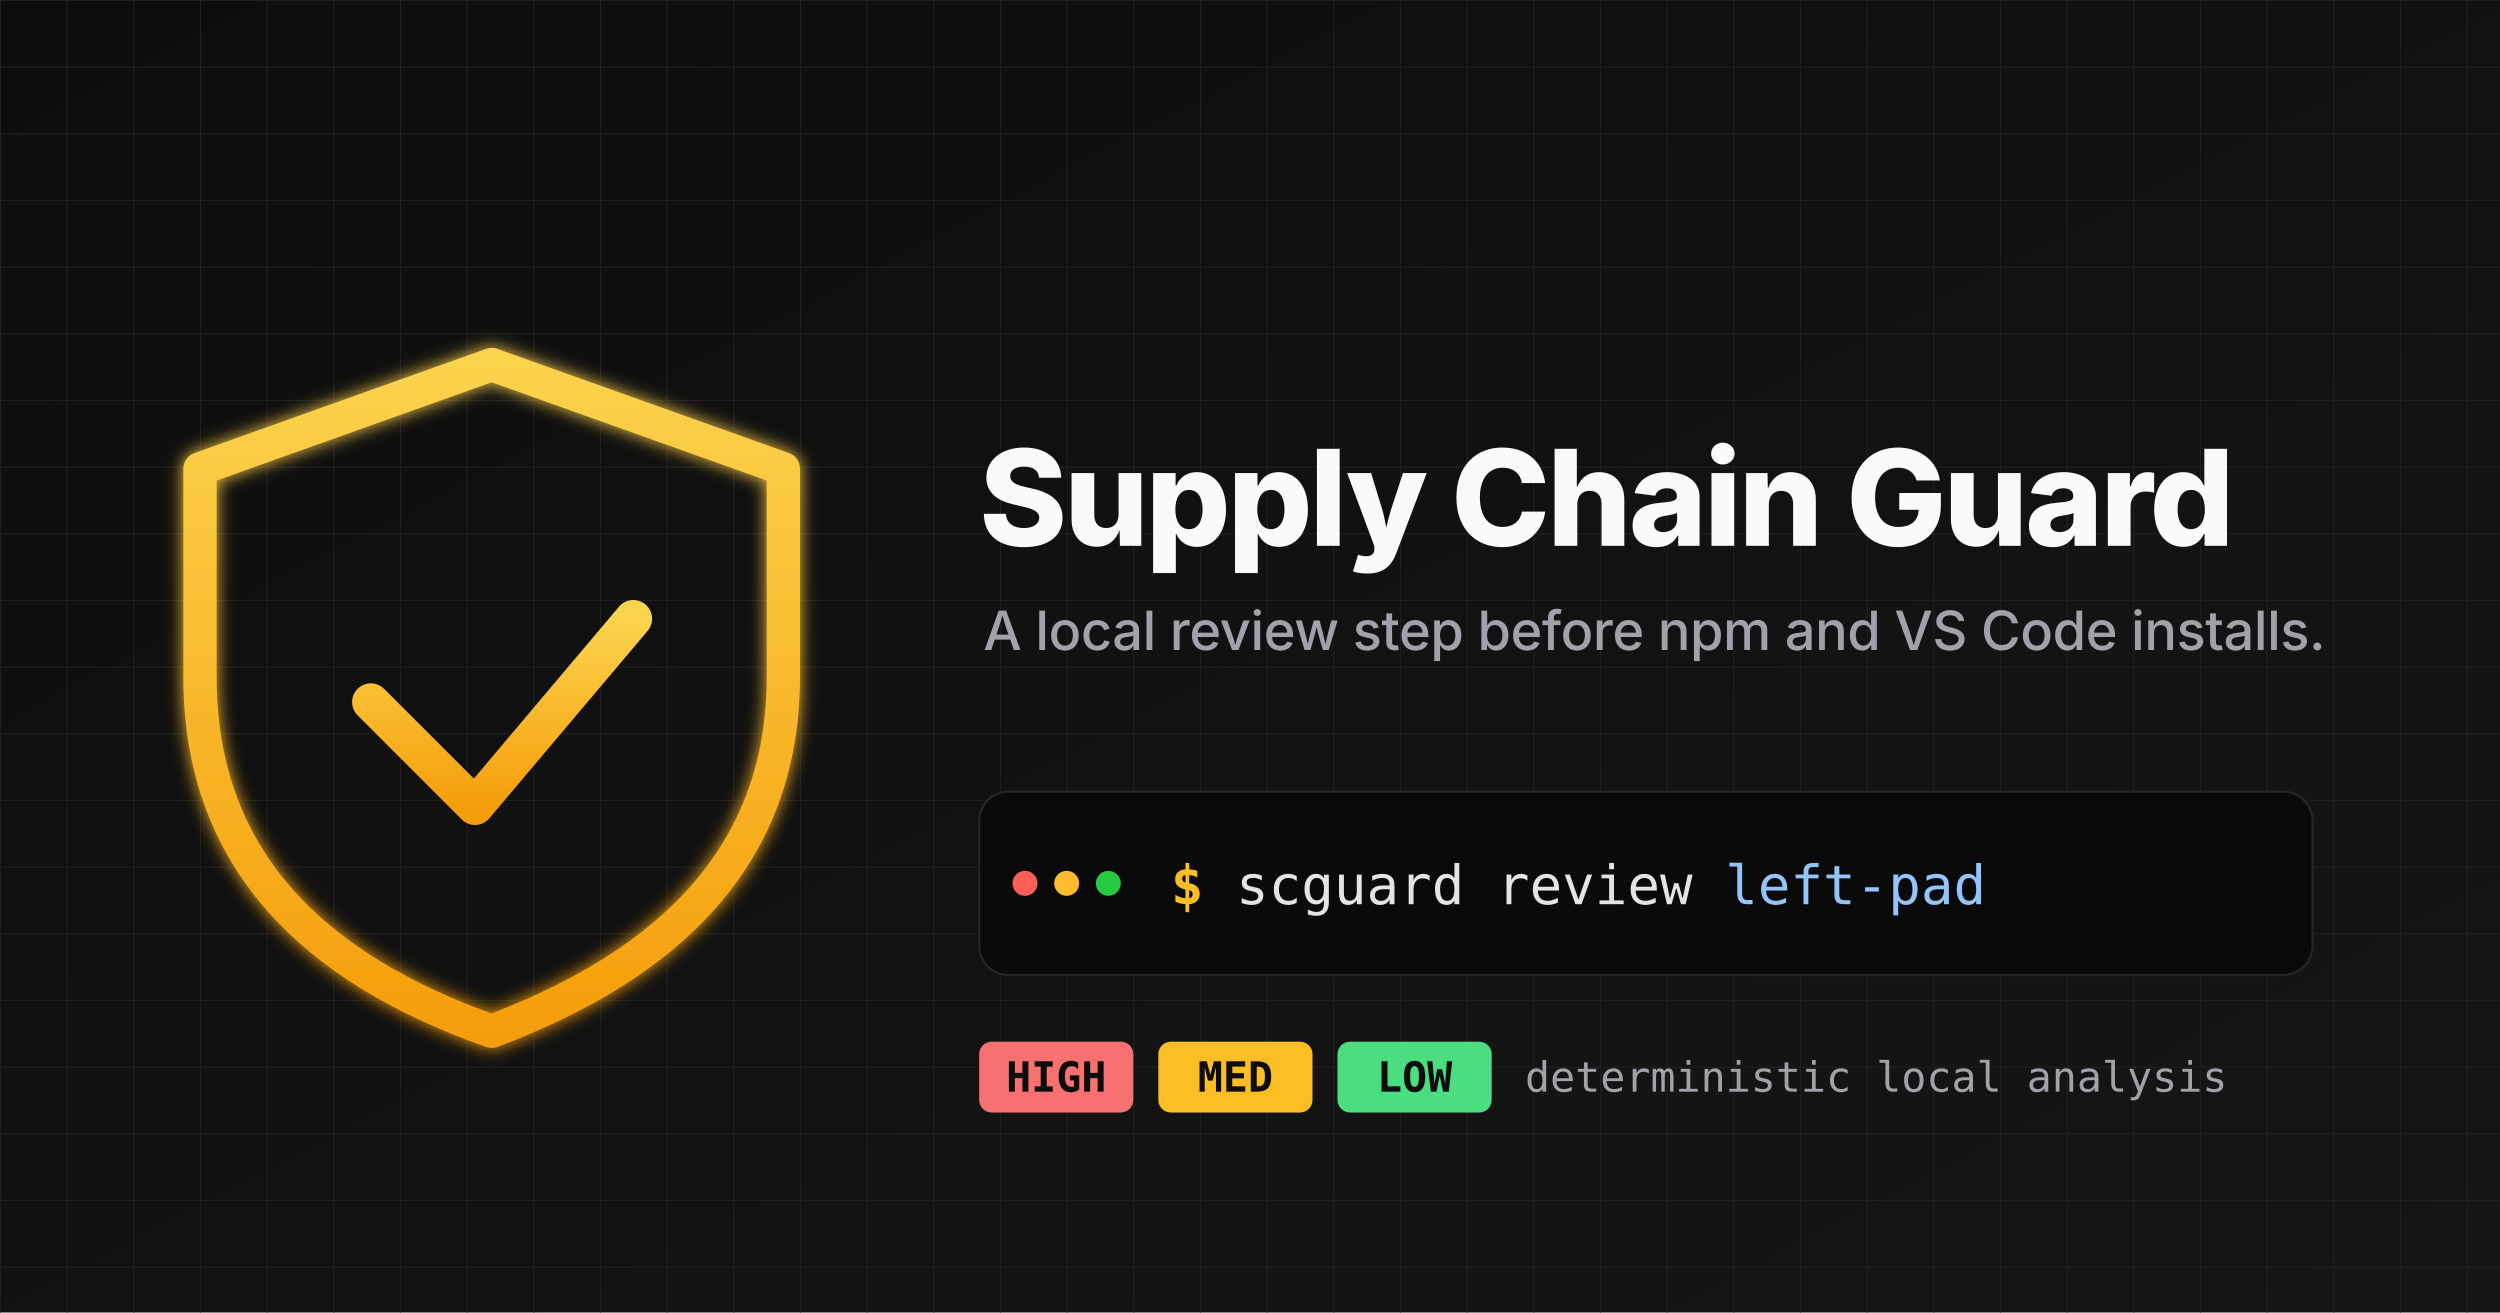
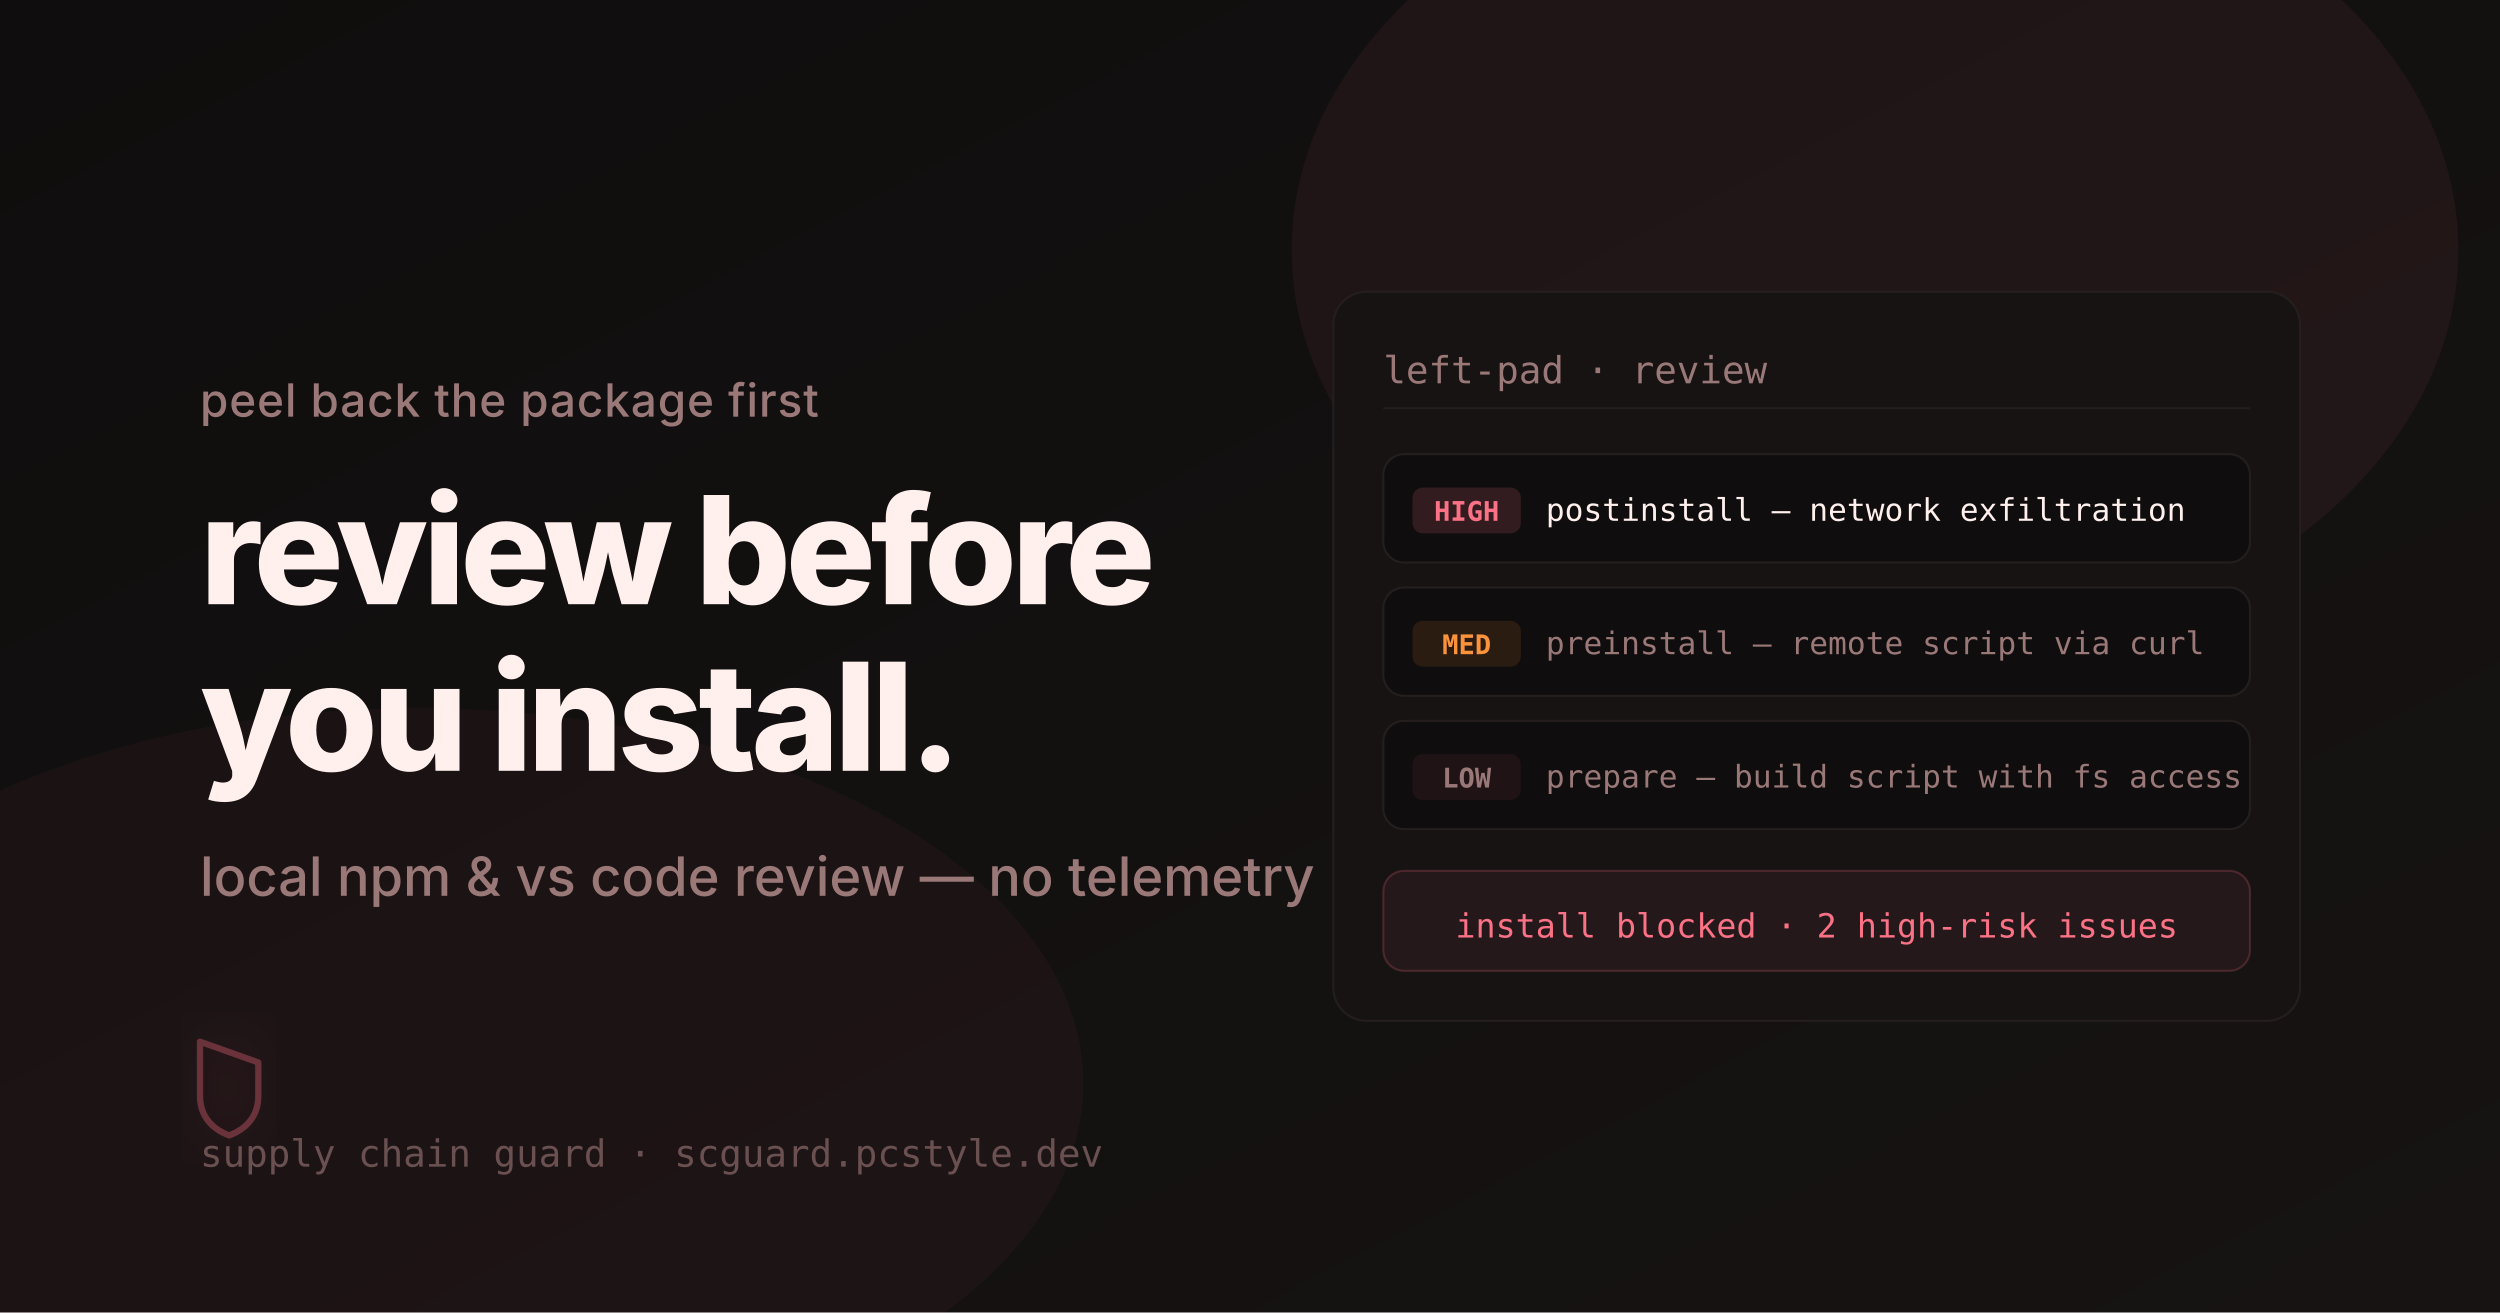
<svg xmlns="http://www.w3.org/2000/svg" viewBox="0 0 1200 630">
  <defs>
    <linearGradient id="bg" x1="0" y1="0" x2="1" y2="1">
-       <stop offset="0%" stop-color="#0d0d0d" />
-       <stop offset="100%" stop-color="#161616" />
+       <stop offset="0%" stop-color="#0f0d0d" />
+       <stop offset="100%" stop-color="#171313" />
    </linearGradient>
-     <linearGradient id="amber" x1="0" y1="0" x2="0" y2="1">
-       <stop offset="0%" stop-color="#fcd34d" />
-       <stop offset="100%" stop-color="#f59e0b" />
-     </linearGradient>
-     <pattern id="grid" width="32" height="32" patternUnits="userSpaceOnUse">
-       <path d="M32 0 L0 0 0 32" fill="none" stroke="#1f1f1f" stroke-width="1" />
-     </pattern>
-     <filter id="glow" x="-20%" y="-20%" width="140%" height="140%">
-       <feGaussianBlur stdDeviation="4" result="b" />
+     <filter id="glow" x="-30%" y="-30%" width="160%" height="160%">
+       <feGaussianBlur stdDeviation="18" result="b" />
      <feMerge>
        <feMergeNode in="b" />
        <feMergeNode in="SourceGraphic" />
      </feMerge>
    </filter>
  </defs>
  <rect width="1200" height="630" fill="url(#bg)" />
-   <rect width="1200" height="630" fill="url(#grid)" />
-   <g transform="translate(96 175)">
-     <path d="M140 0 L280 50 V150 c0 86 -55 138 -140 170 C55 290 0 238 0 150 V50 Z" fill="none" stroke="url(#amber)" stroke-width="16" stroke-linejoin="round" filter="url(#glow)" />
-     <path d="M82 162 L132 212 L208 122" fill="none" stroke="url(#amber)" stroke-width="18" stroke-linecap="round" stroke-linejoin="round" />
+   <ellipse cx="900" cy="120" rx="280" ry="200" fill="#fb7185" opacity="0.06" />
+   <ellipse cx="200" cy="520" rx="320" ry="180" fill="#fb7185" opacity="0.04" />
+   <g font-family="ui-sans-serif, system-ui, -apple-system, BlinkMacSystemFont, 'Segoe UI', sans-serif">
+     <text x="96" y="200" font-size="22" font-weight="500" fill="#9a7878" letter-spacing="0.02em">peel back the package first</text>
+     <text x="96" y="290" font-size="72" font-weight="800" fill="#fff0ee" letter-spacing="-2.5">review before</text>
+     <text x="96" y="370" font-size="72" font-weight="800" fill="#fff0ee" letter-spacing="-2.5">you install.</text>
+     <text x="96" y="430" font-size="26" font-weight="500" fill="#9a7878">local npm &amp; vs code review — no telemetry</text>
  </g>
-   <g font-family="Inter, ui-sans-serif, system-ui, -apple-system, Segoe UI, sans-serif">
-     <text x="470" y="262" font-size="64" font-weight="800" fill="#fafafa" letter-spacing="-1.5">
-       Supply Chain Guard
-     </text>
-     <text x="472" y="312" font-size="26" font-weight="500" fill="#a1a1aa" letter-spacing="-0.2">
-       A local review step before npm and VS Code installs.
-     </text>
-     <g transform="translate(470 380)">
-       <rect width="640" height="88" rx="14" fill="#0a0a0a" stroke="#27272a" stroke-width="1" />
-       <circle cx="22" cy="44" r="6" fill="#ff5f57" />
-       <circle cx="42" cy="44" r="6" fill="#febc2e" />
-       <circle cx="62" cy="44" r="6" fill="#28c840" />
-       <text x="92" y="54" font-family="JetBrains Mono, ui-monospace, SFMono-Regular, Menlo, monospace" font-size="26" fill="#e4e4e7">
-         <tspan fill="#fbbf24" font-weight="700">$</tspan> scguard review <tspan fill="#93c5fd">left-pad</tspan>
-       </text>
+   <g transform="translate(640 140)">
+     <rect width="464" height="350" rx="16" fill="#171313" stroke="#251e1e" stroke-width="1" />
+     <text x="24" y="44" font-family="ui-monospace, SFMono-Regular, Menlo, monospace" font-size="18" fill="#9a7878">left-pad · review</text>
+     <line x1="24" y1="56" x2="440" y2="56" stroke="#251e1e" stroke-width="1" />
+     <g transform="translate(24 78)">
+       <rect width="416" height="52" rx="10" fill="#0f0d0d" stroke="#251e1e" />
+       <rect x="14" y="16" width="52" height="22" rx="5" fill="rgba(251,113,133,0.15)" />
+       <text x="40" y="32" text-anchor="middle" font-family="ui-monospace, monospace" font-size="13" font-weight="700" fill="#fb7185">HIGH</text>
+       <text x="78" y="32" font-family="ui-monospace, monospace" font-size="15" fill="#fff0ee">postinstall — network exfiltration</text>
    </g>
-     <g transform="translate(470 500)" font-family="JetBrains Mono, ui-monospace, SFMono-Regular, Menlo, monospace" font-size="20" font-weight="700">
-       <g>
-         <rect width="74" height="34" rx="6" fill="#f87171" />
-         <text x="37" y="24" text-anchor="middle" fill="#0d0d0d">HIGH</text>
-       </g>
-       <g transform="translate(86 0)">
-         <rect width="74" height="34" rx="6" fill="#fbbf24" />
-         <text x="37" y="24" text-anchor="middle" fill="#0d0d0d">MED</text>
-       </g>
-       <g transform="translate(172 0)">
-         <rect width="74" height="34" rx="6" fill="#4ade80" />
-         <text x="37" y="24" text-anchor="middle" fill="#0d0d0d">LOW</text>
-       </g>
-       <text x="262" y="24" font-weight="500" fill="#a1a1aa">deterministic local analysis</text>
+     <g transform="translate(24 142)">
+       <rect width="416" height="52" rx="10" fill="#0f0d0d" stroke="#251e1e" />
+       <rect x="14" y="16" width="52" height="22" rx="5" fill="rgba(251,146,60,0.12)" />
+       <text x="40" y="32" text-anchor="middle" font-family="ui-monospace, monospace" font-size="13" font-weight="700" fill="#fb923c">MED</text>
+       <text x="78" y="32" font-family="ui-monospace, monospace" font-size="15" fill="#9a7878">preinstall — remote script via curl</text>
+     </g>
+     <g transform="translate(24 206)">
+       <rect width="416" height="52" rx="10" fill="#0f0d0d" stroke="#251e1e" />
+       <rect x="14" y="16" width="52" height="22" rx="5" fill="rgba(251,113,133,0.07)" />
+       <text x="40" y="32" text-anchor="middle" font-family="ui-monospace, monospace" font-size="13" font-weight="700" fill="#9a7878">LOW</text>
+       <text x="78" y="32" font-family="ui-monospace, monospace" font-size="15" fill="#9a7878">prepare — build script with fs access</text>
+     </g>
+     <g transform="translate(24 278)">
+       <rect width="416" height="48" rx="10" fill="rgba(251,113,133,0.06)" stroke="rgba(251,113,133,0.2)" />
+       <text x="208" y="32" text-anchor="middle" font-family="ui-monospace, monospace" font-size="16" fill="#fb7185">install blocked · 2 high-risk issues</text>
    </g>
  </g>
+   <g transform="translate(96 500)" opacity="0.35">
+     <path d="M0 0 L28 10 V26c0 10-6 16-14 19C6 42 0 36 0 26V10Z" fill="none" stroke="#fb7185" stroke-width="3" stroke-linejoin="round" filter="url(#glow)" />
+   </g>
+   <text x="96" y="560" font-family="ui-monospace, monospace" font-size="18" fill="#6a5050">supply chain guard · scguard.pcstyle.dev</text>
</svg>
